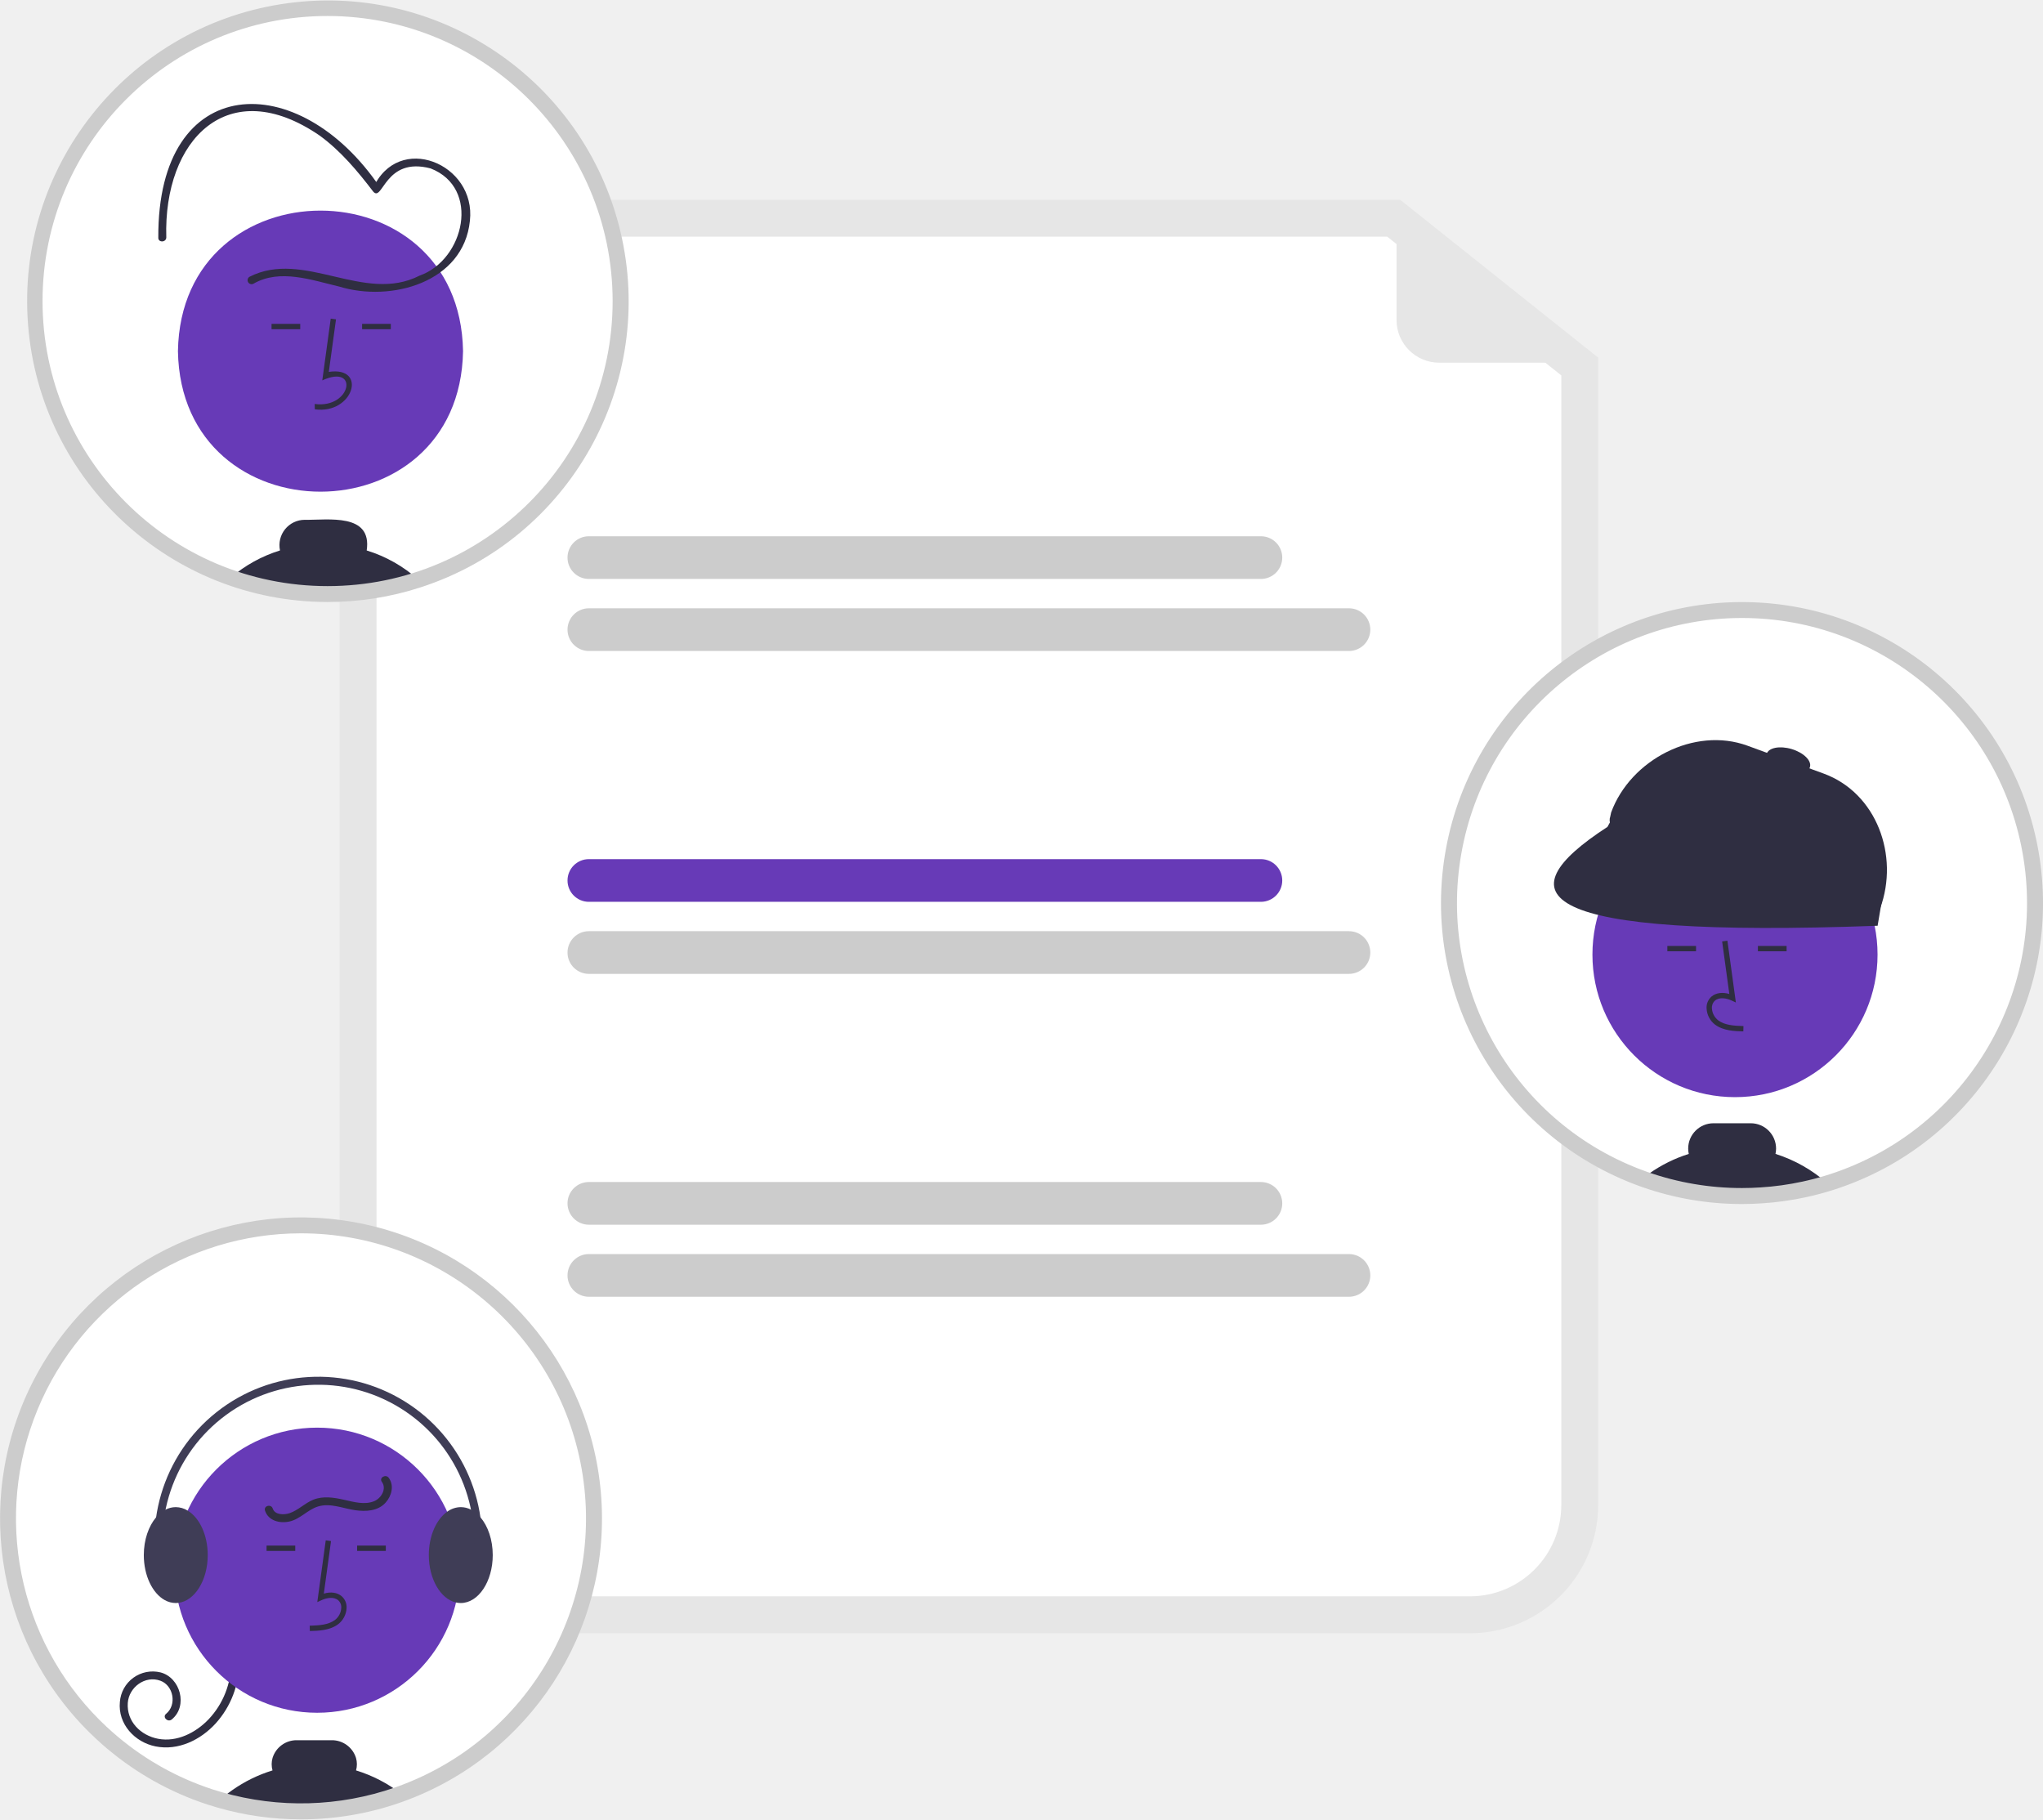
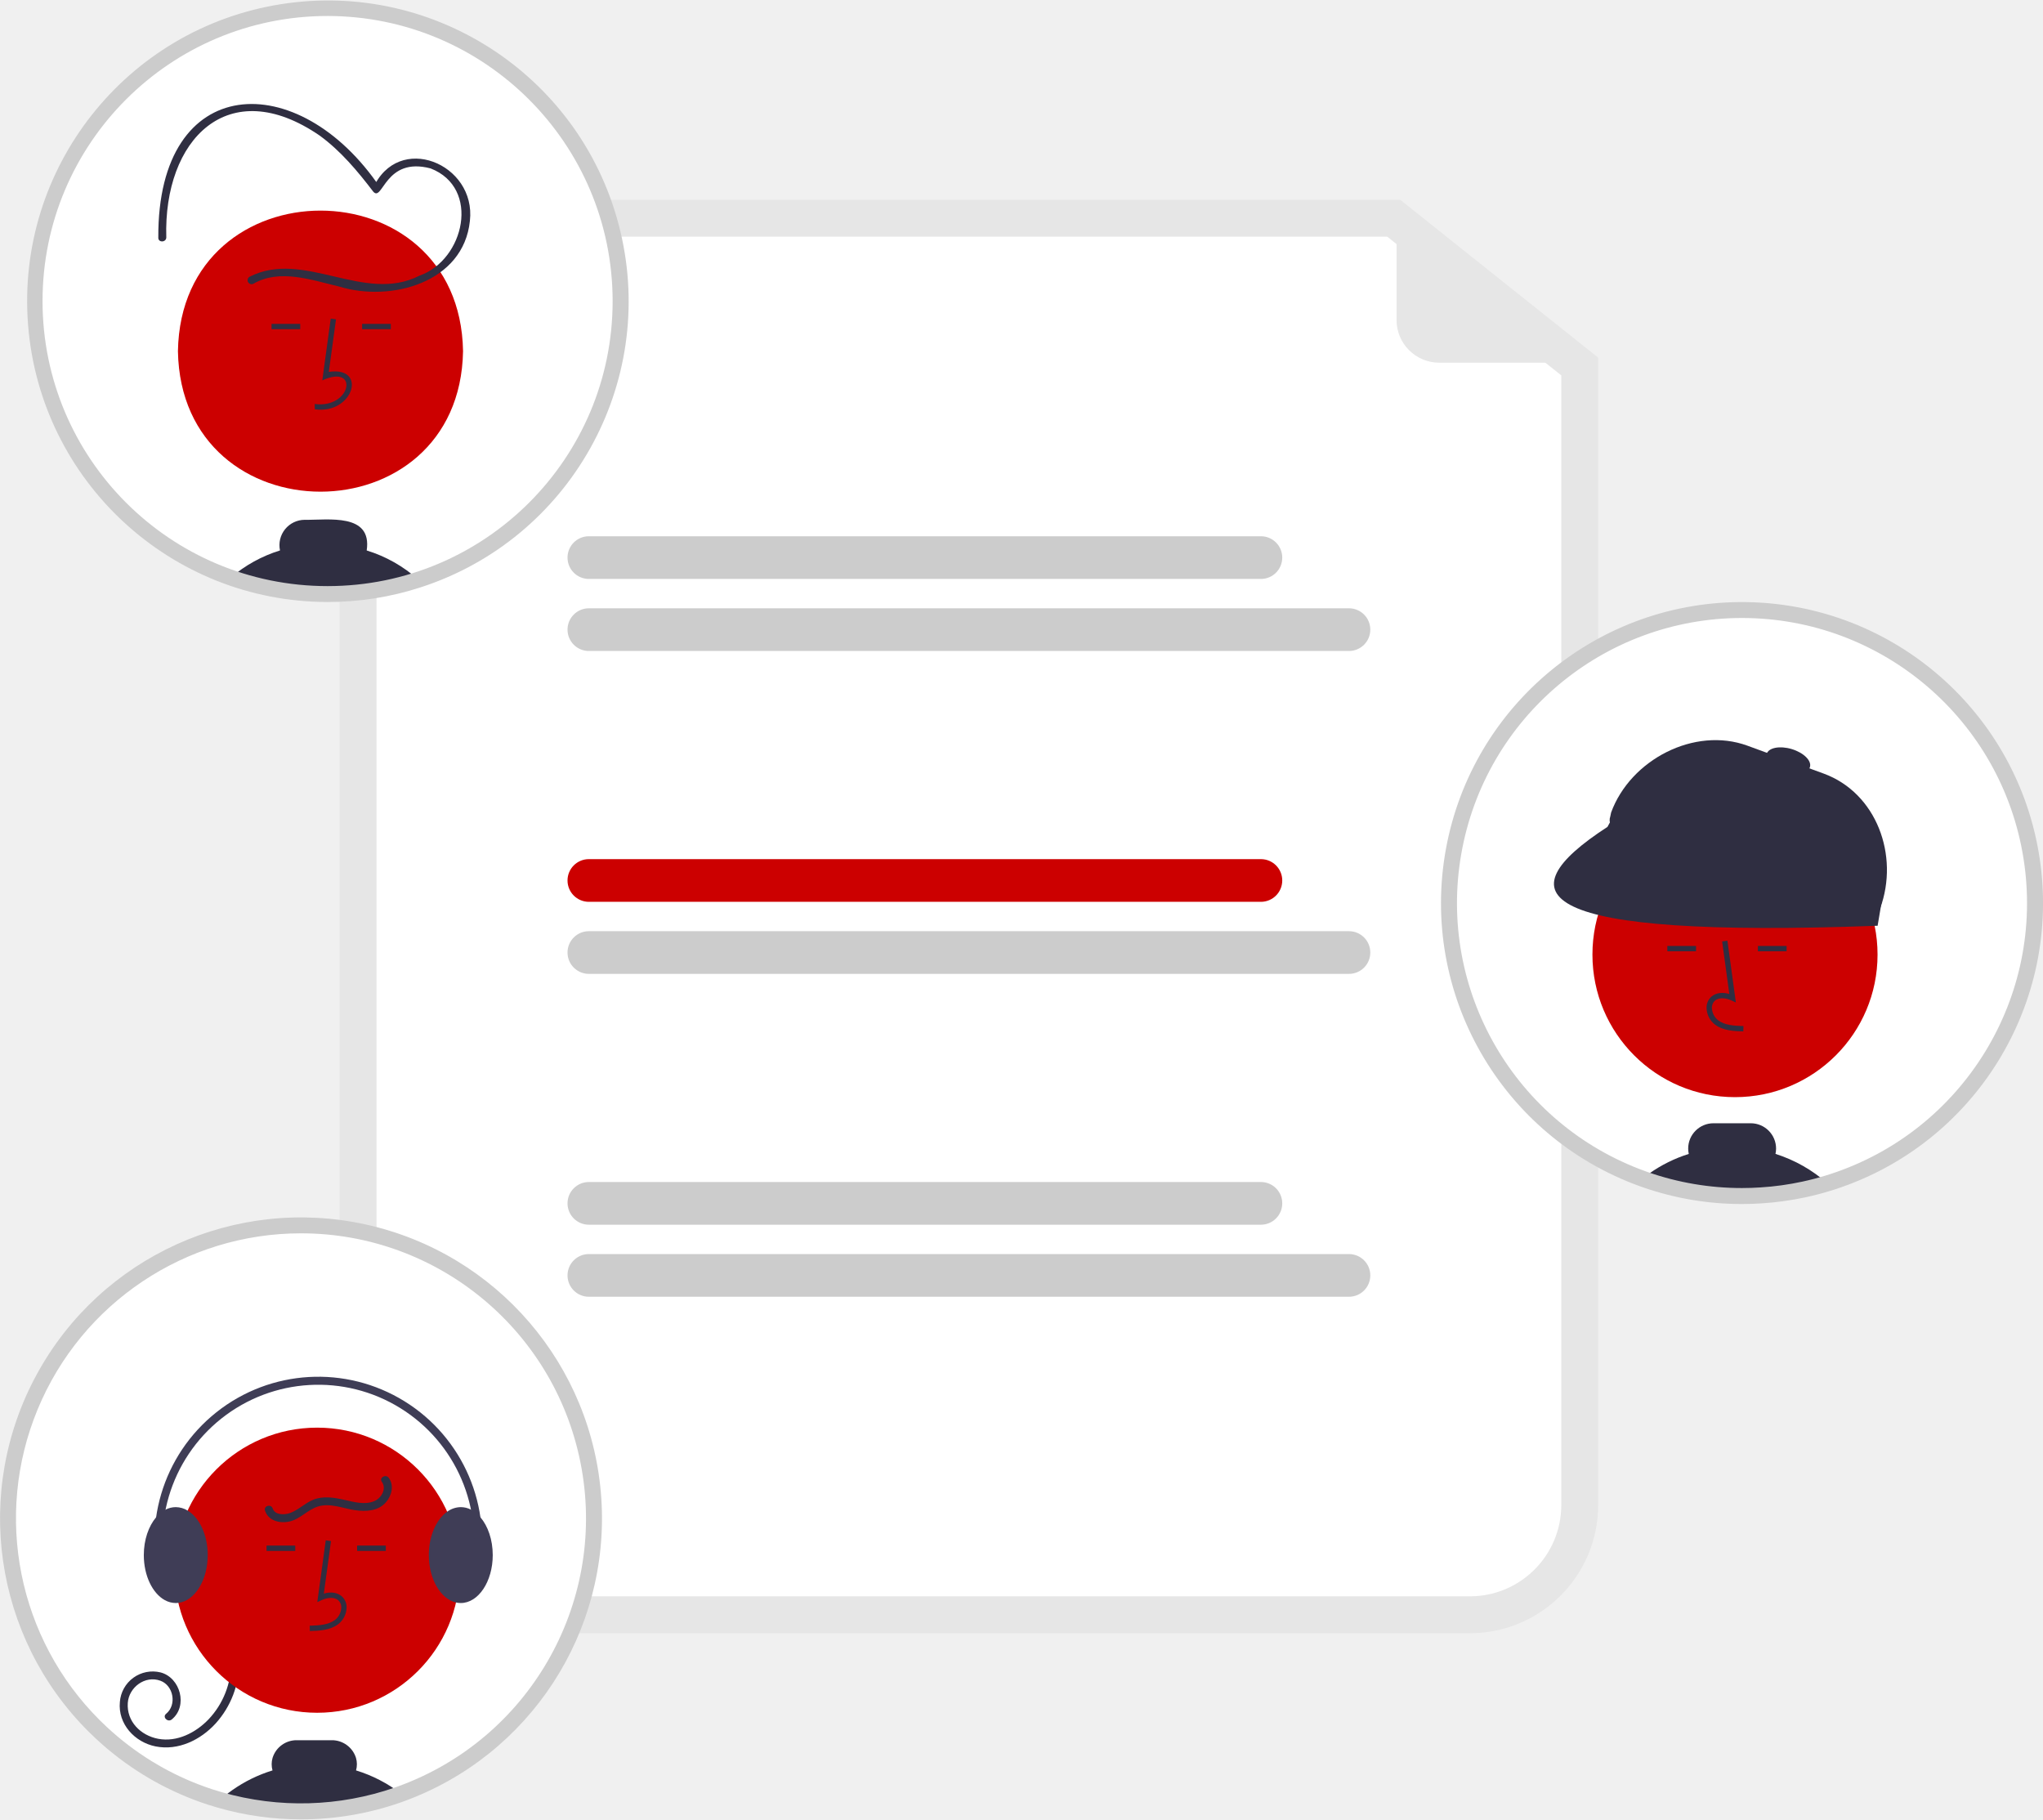
<svg xmlns="http://www.w3.org/2000/svg" data-name="Layer 1" width="767" height="683" viewBox="0 0 767 683">
  <path d="M768.383,721.626H392.132A48.18,48.18,0,0,1,344.007,673.501V231.625A48.18,48.18,0,0,1,392.132,183.5h350.04l74.336,59.251V673.501A48.18,48.18,0,0,1,768.383,721.626Z" transform="translate(-216.5 -108.5)" fill="#e6e6e6" />
  <path d="M392.132,197.354a34.31,34.31,0,0,0-34.271,34.271V673.501a34.31,34.31,0,0,0,34.271,34.271H768.383a34.31,34.31,0,0,0,34.271-34.271V249.425l-65.328-52.071Z" transform="translate(-216.5 -108.5)" fill="#fff" />
  <path d="M689.879,325.84H437.577a8.014,8.014,0,1,1,0-16.028H689.879a8.014,8.014,0,0,1,0,16.028Z" transform="translate(-216.5 -108.5)" fill="#ccc" />
  <path d="M722.937,352.887H437.577a8.014,8.014,0,1,1,0-16.028H722.937a8.014,8.014,0,1,1,0,16.028Z" transform="translate(-216.5 -108.5)" fill="#ccc" />
-   <path d="M689.879,447.053H437.577a8.014,8.014,0,1,1,0-16.028H689.879a8.014,8.014,0,0,1,0,16.028Z" transform="translate(-216.5 -108.5)" fill="#673ab7" />
+   <path d="M689.879,447.053H437.577a8.014,8.014,0,1,1,0-16.028H689.879a8.014,8.014,0,0,1,0,16.028Z" transform="translate(-216.5 -108.5)" fill="#cc0000" />
  <path d="M722.937,474.101H437.577a8.014,8.014,0,1,1,0-16.028H722.937a8.014,8.014,0,1,1,0,16.028Z" transform="translate(-216.5 -108.5)" fill="#ccc" />
  <path d="M689.879,568.267H437.577a8.014,8.014,0,1,1,0-16.028H689.879a8.014,8.014,0,0,1,0,16.028Z" transform="translate(-216.5 -108.5)" fill="#ccc" />
  <path d="M722.937,595.314H437.577a8.014,8.014,0,1,1,0-16.028H722.937a8.014,8.014,0,1,1,0,16.028Z" transform="translate(-216.5 -108.5)" fill="#ccc" />
  <path d="M815.061,244.657H756.831a16.028,16.028,0,0,1-16.028-16.028V185.621a1.002,1.002,0,0,1,1.624-.785l73.256,58.034A1.002,1.002,0,0,1,815.061,244.657Z" transform="translate(-216.5 -108.5)" fill="#e6e6e6" />
  <path d="M449.5,221.5a110,110,0,1,1-110-110A110.035,110.035,0,0,1,449.5,221.5Z" transform="translate(-216.5 -108.5)" fill="#fff" />
-   <path d="M390.34,240.322c-1.201,70.351-105.847,70.34-107.038-.002C284.503,169.971,389.149,169.982,390.34,240.322Z" transform="translate(-216.5 -108.5)" fill="#673ab7" />
+   <path d="M390.34,240.322c-1.201,70.351-105.847,70.34-107.038-.002C284.503,169.971,389.149,169.982,390.34,240.322Z" transform="translate(-216.5 -108.5)" fill="#cc0000" />
  <path d="M334.696,262.158l-.056-2c13.784,1.84,16.753-15.243,2.852-8.856l3.173-23.19,1.981.271-2.699,19.727C354.585,245.93,349.171,264.157,334.696,262.158Z" transform="translate(-216.5 -108.5)" fill="#2f2e41" />
  <rect x="135.946" y="121.584" width="10.771" height="2" fill="#2f2e41" />
  <rect x="101.946" y="121.584" width="10.771" height="2" fill="#2f2e41" />
  <path d="M354.17,315.15c2.1-14.17-14.49-11.37-23.27-11.51a9.518,9.518,0,0,0-9.28,11.5,52.038,52.038,0,0,0-18.49,10.2,110.476,110.476,0,0,0,70.43.78A51.771,51.771,0,0,0,354.17,315.15Z" transform="translate(-216.5 -108.5)" fill="#2f2e41" />
  <path d="M311.659,215.009c9.918-5.732,21.946-1.335,32.192,1.07,19.438,5.975,46.697-1.507,49.061-24.662,2.46-21.535-26.999-33.537-36.415-12.104l2.742-.358c-30.537-45.382-83.655-43.661-83.305,18.731-.113,1.927,2.887,1.921,2.999-.001-1.124-36.767,23.209-61.9,57.605-38.272,7.872,5.743,14.241,13.35,20.11,21.056,3.582,4.014,4.361-13.274,21.506-8.746,18.869,7.31,12.712,34.328-4.153,40.26-20.838,10.646-43.407-9.995-63.855.435a1.502,1.502,0,0,0,1.514,2.592Z" transform="translate(-216.5 -108.5)" fill="#2f2e41" />
  <path d="M339.5,334.5a112.905,112.905,0,1,1,34.988-5.527A112.727,112.727,0,0,1,339.5,334.5Zm0-220a107.015,107.015,0,1,0,107,107A107.121,107.121,0,0,0,339.5,114.5Z" transform="translate(-216.5 -108.5)" fill="#ccc" />
  <path d="M980.5,447.5a110.035,110.035,0,0,1-75.94,104.62c-.66.21-1.32.42-1.99.62-2.86.88-5.76,1.63-8.71,2.27a108.133,108.133,0,0,1-16.21,2.25q-3.554.24-7.15.24a109.808,109.808,0,0,1-36.37-6.16c-.34-.12-.68-.24-1.01-.36A110.011,110.011,0,1,1,980.5,447.5Z" transform="translate(-216.5 -108.5)" fill="#fff" />
-   <circle cx="651.365" cy="358.36" r="53.519" fill="#673ab7" />
+   <circle cx="651.365" cy="358.36" r="53.519" fill="#cc0000" />
  <path d="M870.989,495.696l.056-2c-3.721-.104-7.001-.337-9.466-2.138a6.148,6.148,0,0,1-2.381-4.528,3.514,3.514,0,0,1,1.153-2.895c1.636-1.382,4.269-.935,6.188-.055l1.655.759-3.173-23.19-1.981.271,2.699,19.727c-2.607-.767-5.023-.437-6.678.961a5.471,5.471,0,0,0-1.86,4.492,8.133,8.133,0,0,0,3.2,6.073C863.566,495.488,867.682,495.603,870.989,495.696Z" transform="translate(-216.5 -108.5)" fill="#2f2e41" />
  <rect x="625.968" y="355.122" width="10.771" height="2" fill="#2f2e41" />
  <rect x="659.968" y="355.122" width="10.771" height="2" fill="#2f2e41" />
  <path d="M883.07,541.68a9.789,9.789,0,0,0,.22-2,9.515,9.515,0,0,0-9.5-9.5h-14a9.508,9.508,0,0,0-9.5,9.5,9.239,9.239,0,0,0,.22,2.01,53.738,53.738,0,0,0-14.81,7.33c-.88.61-1.75,1.27-2.58,1.96.33.12.67.24,1.01.36A109.808,109.808,0,0,0,870.5,557.5q3.6,0,7.15-.24a108.133,108.133,0,0,0,16.21-2.25c2.95-.64,5.85-1.39,8.71-2.27A54.198,54.198,0,0,0,883.07,541.68Z" transform="translate(-216.5 -108.5)" fill="#2f2e41" />
  <path d="M881.27,555.99a7.359,7.359,0,0,0-3.62,1.27,108.133,108.133,0,0,0,16.21-2.25Z" transform="translate(-216.5 -108.5)" fill="#2f2e41" />
  <path d="M916.403,454.147,823.429,420.134a4,4,0,0,1-2.382-5.131l.315-1.487c7.261-19.848,31.328-32.34,51.176-25.079L901.148,398.904c19.848,7.261,28.475,30.764,21.214,50.612l-.828,2.248A4,4,0,0,1,916.403,454.147Z" transform="translate(-216.5 -108.5)" fill="#2f2e41" />
  <path d="M921.411,456.034c-129.587,4.782-140.911-11.501-101.426-37.105l8.376-15.413,96,35Z" transform="translate(-216.5 -108.5)" fill="#2f2e41" />
  <ellipse cx="887.862" cy="394.016" rx="4.5" ry="8.5" transform="translate(38.43569 1022.369) rotate(-73.26954)" fill="#2f2e41" />
  <path d="M870.5,560.5a112.727,112.727,0,0,1-37.362-6.329l-1.044-.372a113,113,0,1,1,73.393,1.174c-.711.226-1.38.438-2.059.642-2.84.874-5.854,1.659-8.933,2.327a111.369,111.369,0,0,1-16.661,2.312C875.427,560.417,872.953,560.5,870.5,560.5Zm0-220a107.015,107.015,0,0,0-36.361,207.658l.991.353A106.714,106.714,0,0,0,870.5,554.5c2.319,0,4.656-.079,6.948-.233a105.486,105.486,0,0,0,15.778-2.189c2.912-.631,5.76-1.374,8.462-2.205.669-.2,1.304-.402,1.94-.605A107.015,107.015,0,0,0,870.5,340.5Z" transform="translate(-216.5 -108.5)" fill="#ccc" />
  <path d="M219.5,678.5a109.667,109.667,0,0,0,32.34,77.91c.86.85,1.74,1.7,2.63,2.53a109.848,109.848,0,0,0,17.46,13.31c1.2.74,2.4,1.45,3.63,2.14a109.379,109.379,0,0,0,19.88,8.73c1.19.39,2.4.76,3.61,1.1A110.454,110.454,0,0,0,365.87,782.34c.42-.15.84-.3,1.25-.45A110.01,110.01,0,1,0,219.5,678.5Z" transform="translate(-216.5 -108.5)" fill="#fff" />
  <path d="M306.27,732.416a34.087,34.087,0,0,1-8.804,23.076c-5.656,6.207-14.076,10.324-22.573,8.62-7.824-1.568-14.182-8.407-13.389-16.679a12.356,12.356,0,0,1,15.267-11.095c7.433,1.929,10.394,12.641,4.201,17.669-1.486,1.207-3.621-.904-2.121-2.121,4.094-3.324,2.829-10.595-2.112-12.419-5.754-2.123-11.85,2.443-12.264,8.326-.491,6.974,4.852,12.226,11.404,13.463,7.088,1.338,14.115-2.29,18.918-7.297a30.955,30.955,0,0,0,8.474-21.542,1.501,1.501,0,0,1,3,0Z" transform="translate(-216.5 -108.5)" fill="#2f2e41" />
-   <circle cx="119.064" cy="589.468" r="53.519" fill="#673ab7" />
+   <circle cx="119.064" cy="589.468" r="53.519" fill="#cc0000" />
  <path d="M332.826,720.804l-.056-2c3.721-.104,7.001-.337,9.466-2.138a6.148,6.148,0,0,0,2.381-4.528,3.514,3.514,0,0,0-1.153-2.895c-1.636-1.382-4.269-.935-6.188-.055l-1.655.759,3.173-23.19,1.981.271-2.699,19.727c2.607-.767,5.023-.437,6.678.961a5.471,5.471,0,0,1,1.86,4.492,8.133,8.133,0,0,1-3.2,6.073C340.249,720.596,336.133,720.711,332.826,720.804Z" transform="translate(-216.5 -108.5)" fill="#2f2e41" />
  <rect x="134.076" y="580.229" width="10.771" height="2" fill="#2f2e41" />
  <rect x="100.076" y="580.229" width="10.771" height="2" fill="#2f2e41" />
  <path d="M299.05,784.22A110.454,110.454,0,0,0,365.87,782.34c.42-.15.84-.3,1.25-.45a53.272,53.272,0,0,0-16.95-8.76,8.528,8.528,0,0,0-.02-4.7A9.459,9.459,0,0,0,341,761.79H327.96a9.426,9.426,0,0,0-9.13,6.63,8.563,8.563,0,0,0-.02,4.71,53.327,53.327,0,0,0-15.12,7.41q-1.395.975-2.7,2.04C300.33,783.11,299.68,783.66,299.05,784.22Z" transform="translate(-216.5 -108.5)" fill="#2f2e41" />
  <path d="M377.49,692.29c0,9.02,4.44,16.5,10.21,17.8a8.254,8.254,0,0,0,1.79.2c6.61,0,12-8.07,12-18,0-5.76-1.81-10.89-4.62-14.18a11.579,11.579,0,0,0-3.53-2.87,8.367,8.367,0,0,0-3.85-.95,8.774,8.774,0,0,0-5.11,1.72C380.31,678.89,377.49,685.1,377.49,692.29Z" transform="translate(-216.5 -108.5)" fill="#3f3d56" />
  <path d="M270.49,692.29c0,7.76,3.28,14.38,7.88,16.91a8.54,8.54,0,0,0,4.12,1.09,7.73,7.73,0,0,0,.96-.06c6.16-.73,11.04-8.49,11.04-17.94,0-7.57-3.13-14.06-7.55-16.71a8.575,8.575,0,0,0-4.45-1.29,8.367,8.367,0,0,0-3.85.95,11.644,11.644,0,0,0-3.54,2.88C272.3,681.41,270.49,686.54,270.49,692.29Z" transform="translate(-216.5 -108.5)" fill="#3f3d56" />
  <path d="M279.119,707.474a1.501,1.501,0,0,0,1.422-1.98,58.499,58.499,0,1,1,112.687-6.575,1.5,1.5,0,0,0,2.936.619,61.501,61.501,0,1,0-118.466,6.915A1.501,1.501,0,0,0,279.119,707.474Z" transform="translate(-216.5 -108.5)" fill="#3f3d56" />
  <path d="M362.449,663.292c2.119,2.893,1.074,6.791-1.158,9.285-2.905,3.245-7.539,3.45-11.562,2.848-4.514-.676-9.303-2.791-13.873-1.366-3.895,1.215-6.674,4.748-10.721,5.635-3.589.787-7.881-.255-9.139-4.08-.605-1.838,2.291-2.626,2.893-.798.814,2.475,4.329,2.425,6.341,1.74,3.227-1.099,5.714-3.771,8.885-5.048,3.739-1.505,7.796-.825,11.603.032,3.588.808,7.718,2.006,11.293.497,2.645-1.117,4.75-4.635,2.847-7.232-1.142-1.559,1.46-3.057,2.59-1.514Z" transform="translate(-216.5 -108.5)" fill="#2f2e41" />
  <path d="M329.5,791.5a112.792,112.792,0,0,1-31.282-4.398c-1.195-.335-2.451-.718-3.712-1.131a112.697,112.697,0,0,1-20.418-8.967c-1.218-.683-2.44-1.404-3.733-2.201a113.095,113.095,0,0,1-17.934-13.672c-.909-.848-1.809-1.718-2.689-2.587a112.991,112.991,0,1,1,118.414,26.165c-.413.151-.84.303-1.267.456A112.739,112.739,0,0,1,329.5,791.5Zm0-220a107.005,107.005,0,0,0-75.542,182.786c.83.82,1.689,1.65,2.558,2.461a107.108,107.108,0,0,0,16.985,12.948c1.225.755,2.377,1.434,3.526,2.079a106.658,106.658,0,0,0,19.339,8.493c1.188.389,2.361.747,3.494,1.065a107.453,107.453,0,0,0,65.017-1.823l1.212-.437A107.014,107.014,0,0,0,329.5,571.5Z" transform="translate(-216.5 -108.5)" fill="#ccc" />
</svg>
